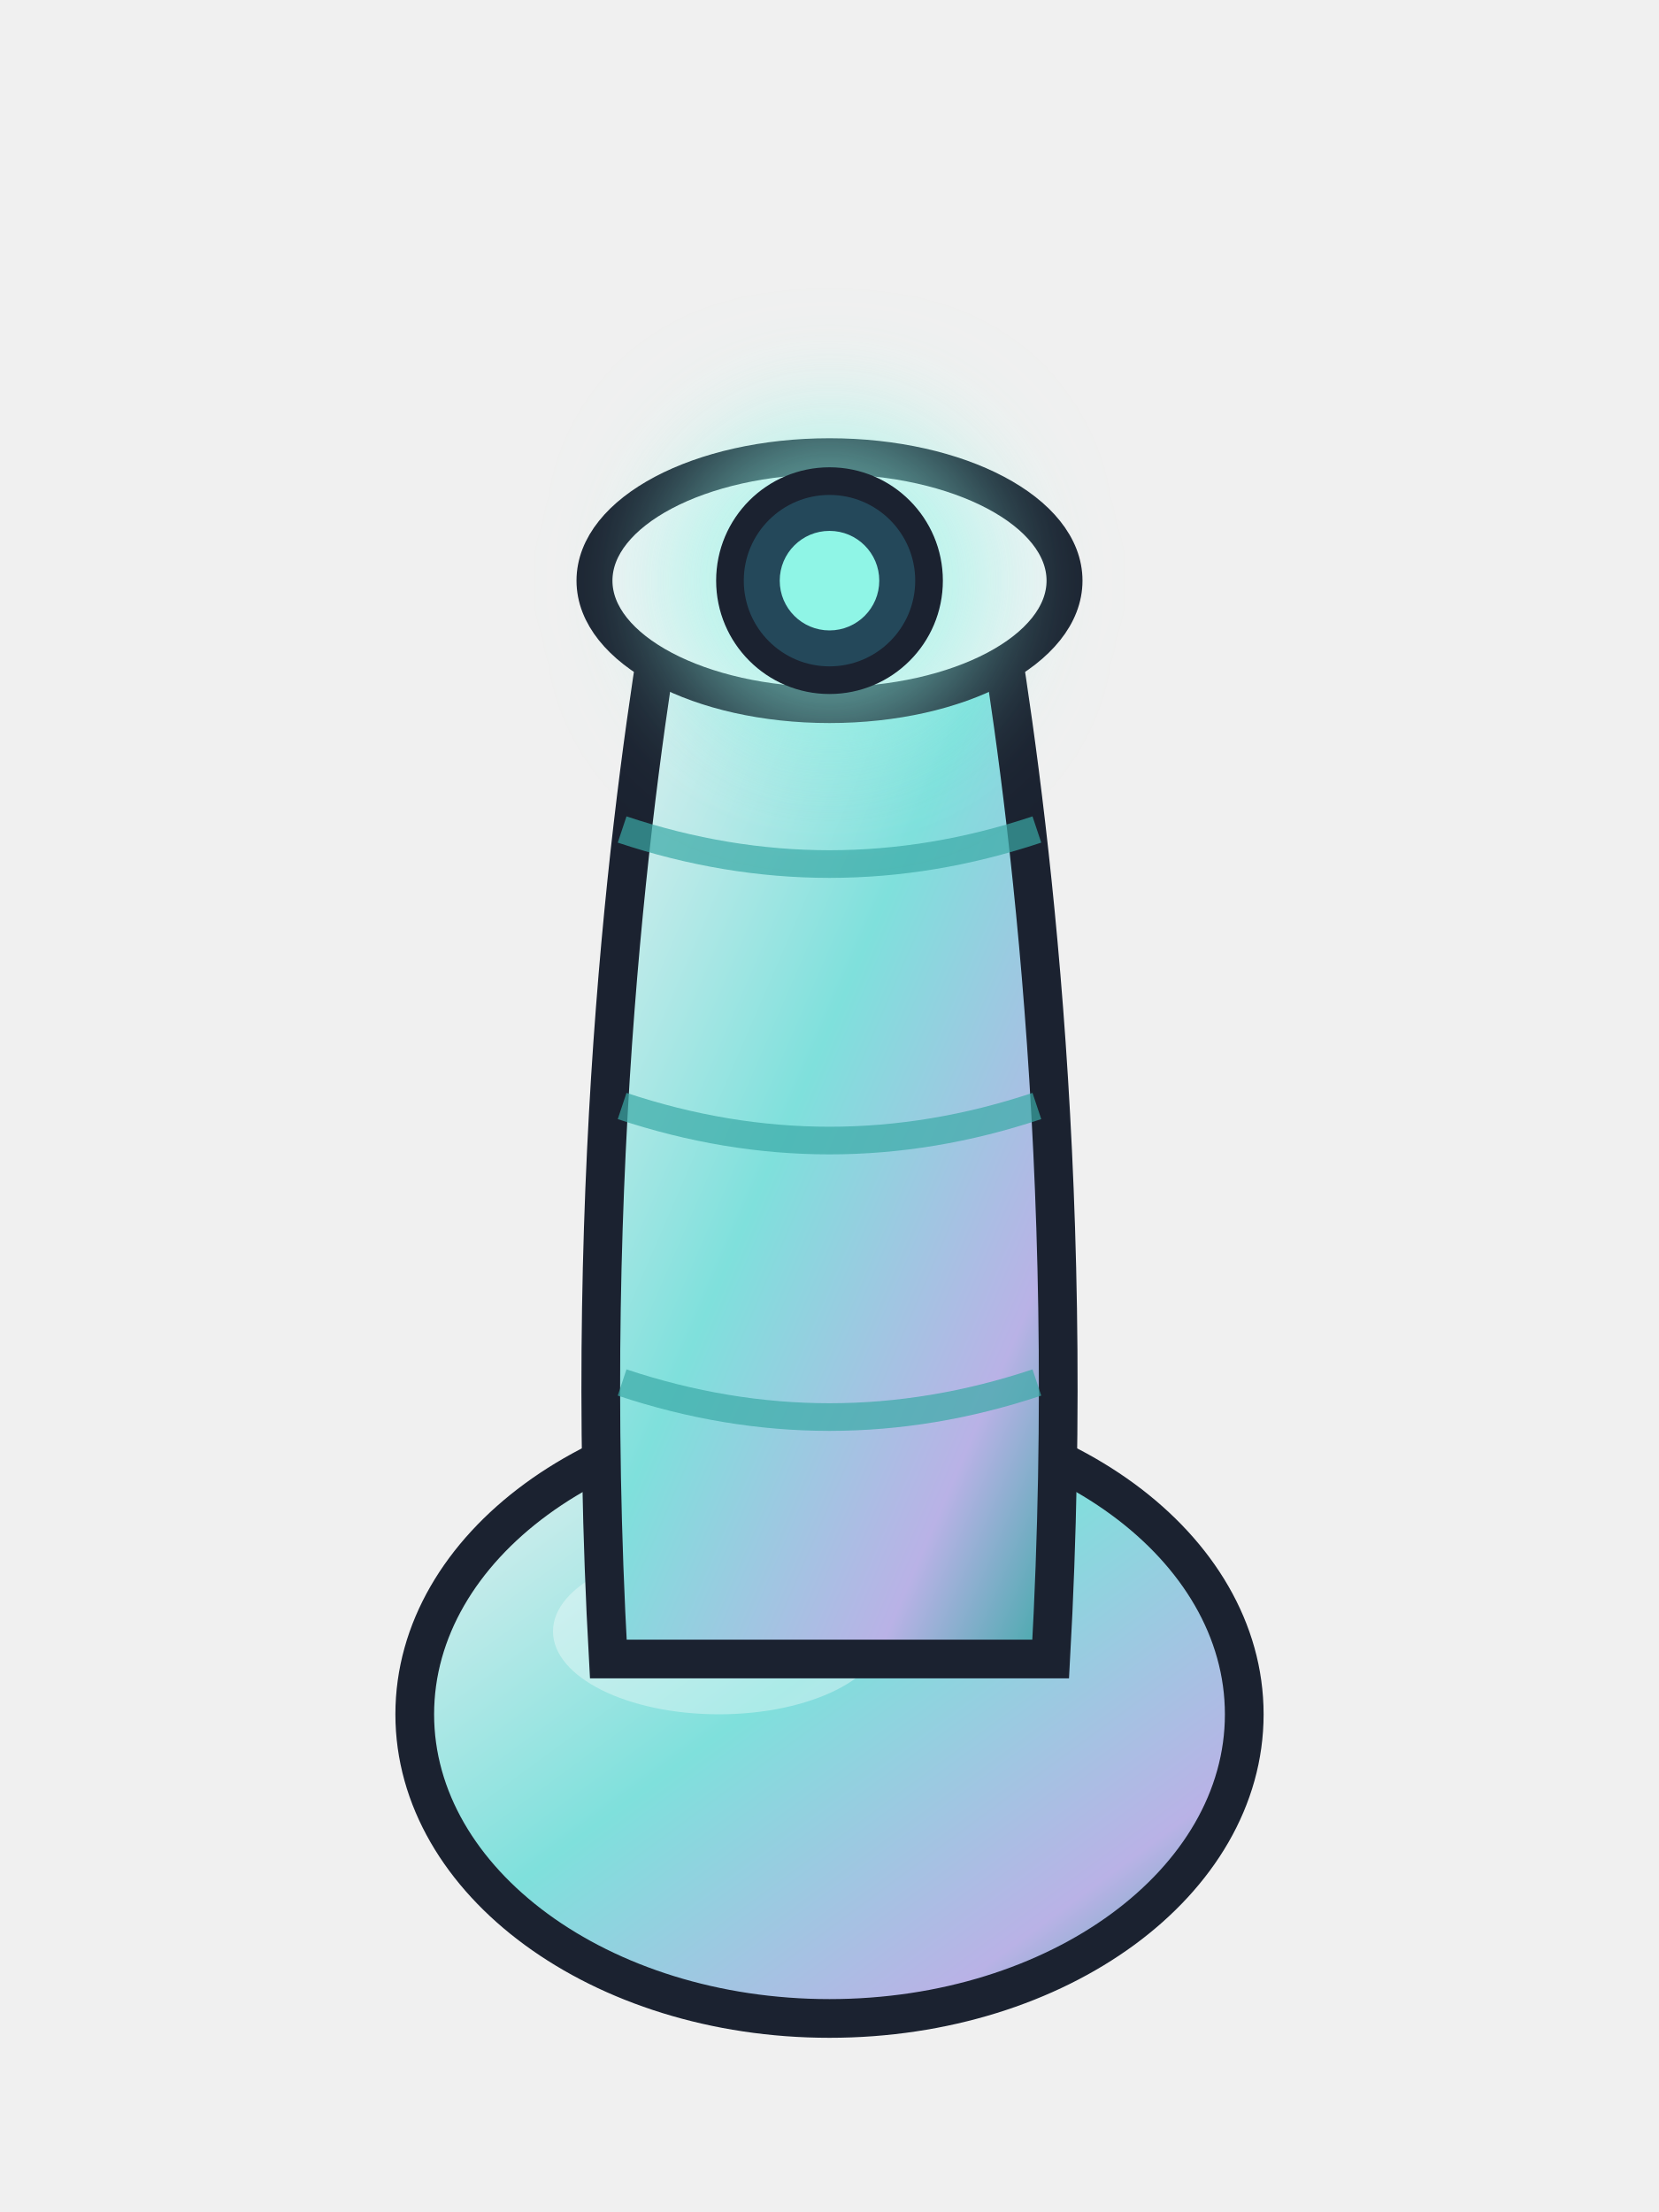
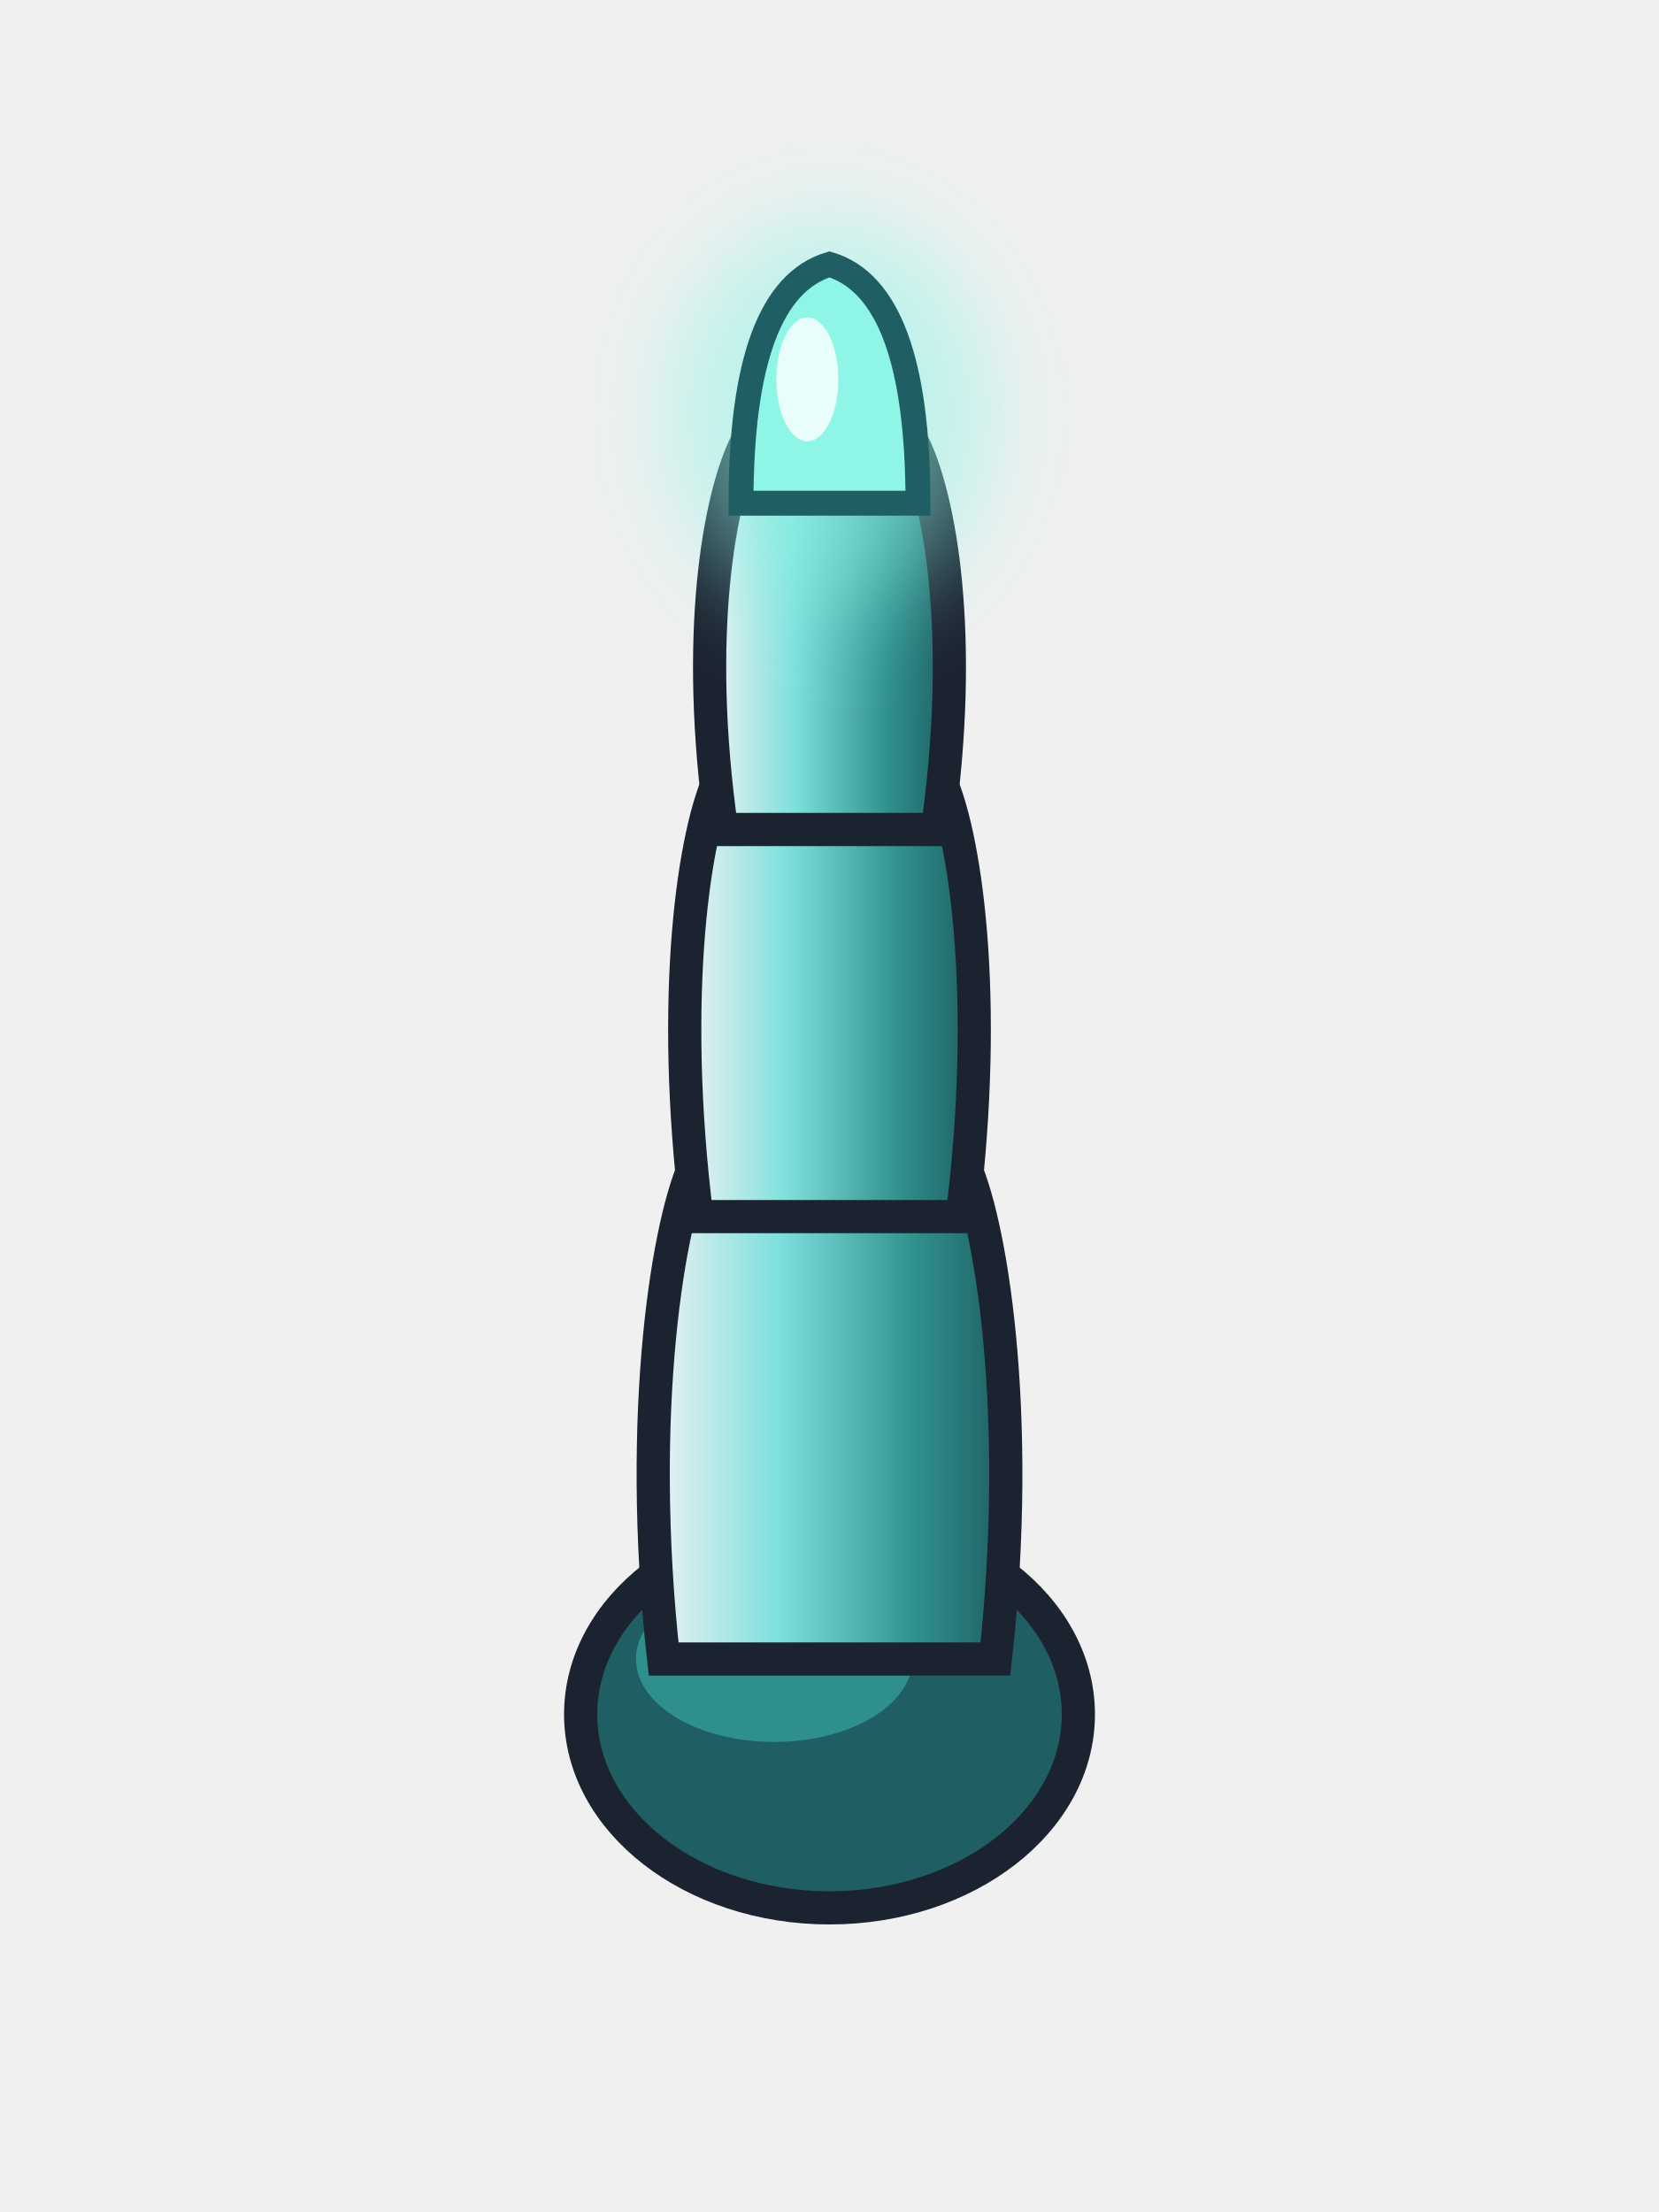
<svg xmlns="http://www.w3.org/2000/svg" viewBox="0 0 60 80" width="60" height="80">
  <defs>
    <linearGradient id="tw-nacre" x1="0" y1="0" x2="1" y2="1">
      <stop offset="0" stop-color="#eef2f3" />
      <stop offset=".45" stop-color="#7fe0dc" />
      <stop offset=".8" stop-color="#b9b2e6" />
      <stop offset="1" stop-color="#3aa9a6" />
    </linearGradient>
    <filter id="tw-glow" x="-100%" y="-100%" width="300%" height="300%">
      <feGaussianBlur stdDeviation="2" />
    </filter>
  </defs>
+   <defs>
+     <linearGradient id="l2-nacre" x1="0" y1="0" x2="1" y2="0">
+       <stop offset="0" stop-color="#eef2f3" />
+       <stop offset=".35" stop-color="#7fe0dc" />
+       <stop offset=".75" stop-color="#2f8f8c" />
+       <stop offset="1" stop-color="#1f5f63" />
+     </linearGradient>
+     <linearGradient id="l2-sac" x1="0" y1="0" x2="1" y2="1">
+       <stop offset="0" stop-color="#b9b2e6" />
+       <stop offset="1" stop-color="#7468b8" />
+     </linearGradient>
+     <filter id="l2-glow" x="-200%" y="-200%" width="500%" height="500%">
+       <feGaussianBlur stdDeviation="1.8" />
+     </filter>
+   </defs>
  <g transform="translate(30,56)">
-     <g id="weapon-defense-laser">
-       <ellipse cx="0" cy="6" rx="15" ry="11" fill="url(#tw-nacre)" stroke="#1b2230" stroke-width="1.4" />
-       <ellipse cx="-4" cy="3" rx="6" ry="3" fill="#ffffff" opacity=".35" />
-       <path d="M-8,4 C-9,-14 -7,-28 -6,-34 L6,-34 C7,-28 9,-14 8,4 Z" fill="url(#tw-nacre)" stroke="#1b2230" stroke-width="1.4" />
-       <path d="M-7.5,-6 Q0,-3.5 7.5,-6" fill="none" stroke="#3aa9a6" stroke-width="1" opacity=".7" />
-       <path d="M-7.5,-16 Q0,-13.5 7.5,-16" fill="none" stroke="#3aa9a6" stroke-width="1" opacity=".7" />
-       <path d="M-7.5,-26 Q0,-23.5 7.5,-26" fill="none" stroke="#3aa9a6" stroke-width="1" opacity=".7" />
-       <ellipse cx="0" cy="-35" rx="8.5" ry="4.5" fill="#eef2f3" stroke="#1b2230" stroke-width="1.3" />
-       <circle cx="0" cy="-35" r="6" fill="#8ff5e6" opacity=".6" filter="url(#tw-glow)" />
-       <circle cx="0" cy="-35" r="3.6" fill="#24485a" stroke="#1b2230" stroke-width="1" />
-       <circle cx="0" cy="-35" r="1.8" fill="#8ff5e6" />
-     </g>
+     <ellipse cx="0" cy="6" rx="9" ry="7" fill="#1f5f63" stroke="#1b2230" stroke-width="1.2" />
+     <ellipse cx="-2" cy="4" rx="5" ry="3" fill="#2f8f8c" />
+     <path d="M-6,4 C-7,-5.0 -5.8,-12 -4.8,-14 L4.8,-14 C5.8,-12 7,-5.0 6,4 Z" fill="url(#l2-nacre)" stroke="#1b2230" stroke-width="1.2" />
+     <path d="M-4.8,-12 C-5.8,-20.0 -4.9,-26 -3.9,-28 L3.9,-28 C4.9,-26 5.8,-20.0 4.8,-12 Z" fill="url(#l2-nacre)" stroke="#1b2230" stroke-width="1.2" />
+     <path d="M-3.9,-26 C-4.9,-33.0 -4,-38 -3,-40 L3,-40 C4,-38 4.9,-33.0 3.9,-26 Z" fill="url(#l2-nacre)" stroke="#1b2230" stroke-width="1.2" />
+     <ellipse cx="0" cy="-41" rx="5.76" ry="7.04" fill="#8ff5e6" opacity=".55" filter="url(#l2-glow)" />
+     <path d="M-3.2,-37.8 Q-3.2,-45.48 0,-46.44 Q3.2,-45.48 3.2,-37.8 Z" fill="#8ff5e6" stroke="#1f5f63" stroke-width=".9" />
+     <ellipse cx="-.8" cy="-42.28" rx="1.12" ry="2.24" fill="#ffffff" opacity=".8" />
  </g>
</svg>
